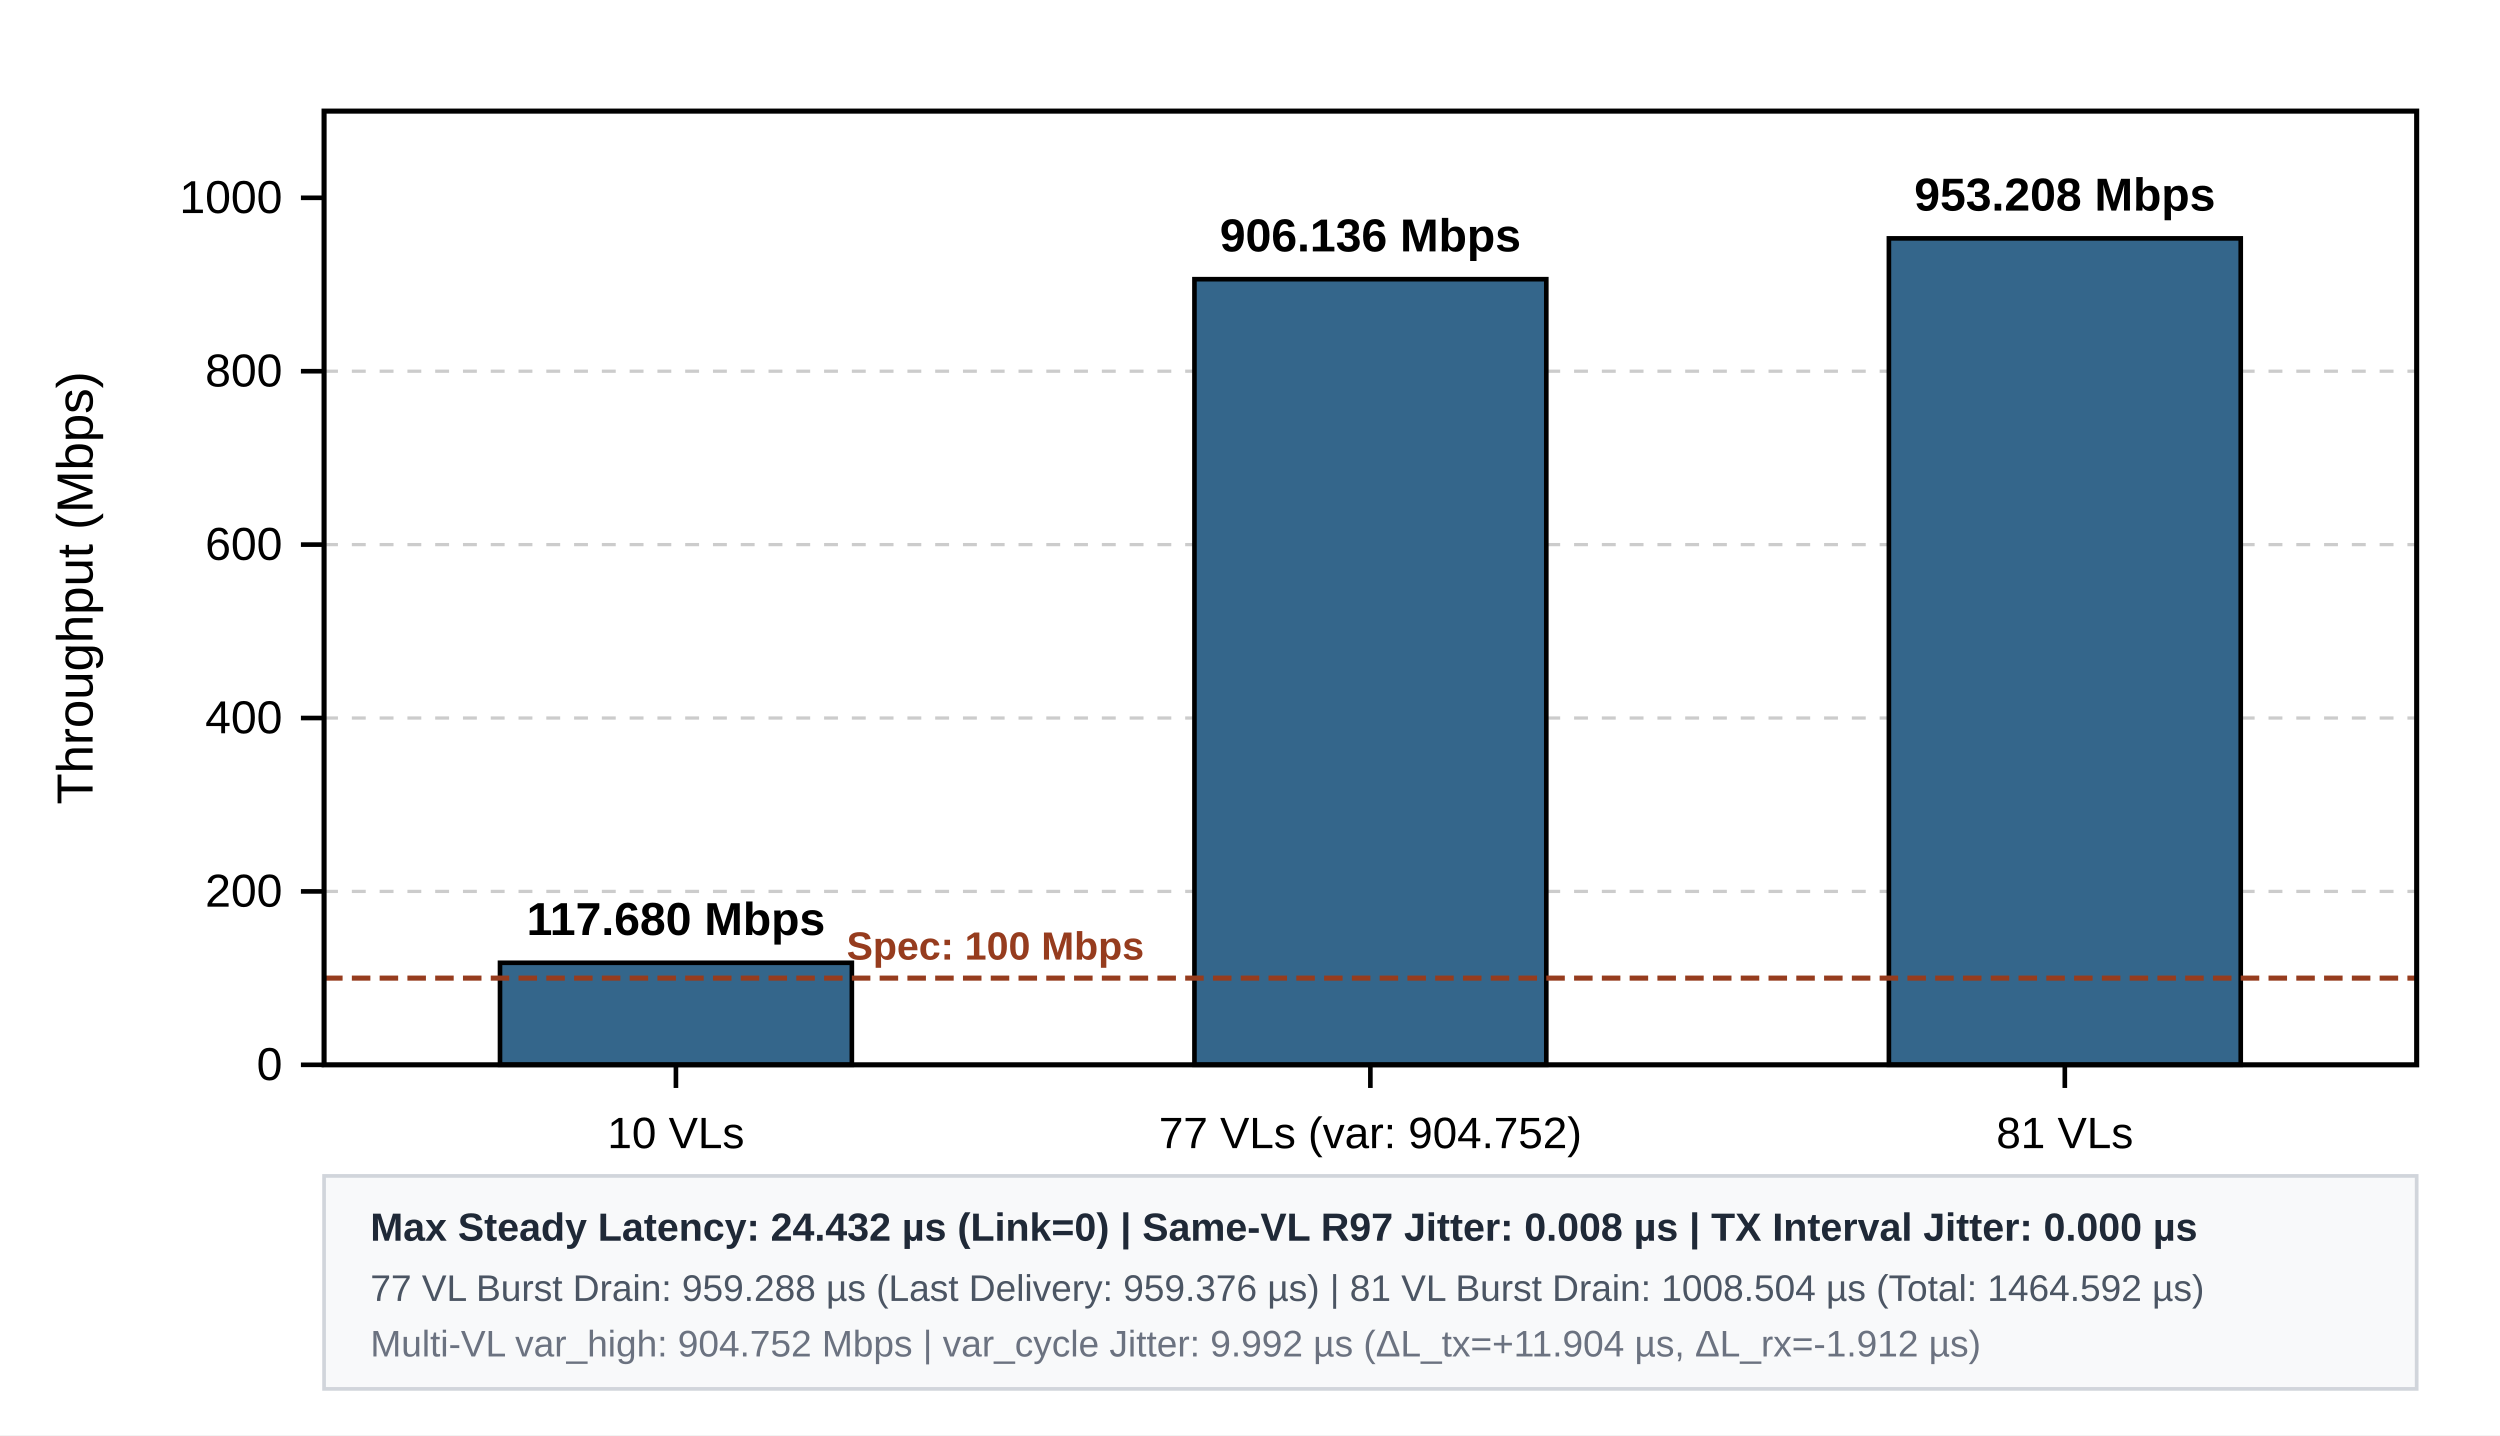
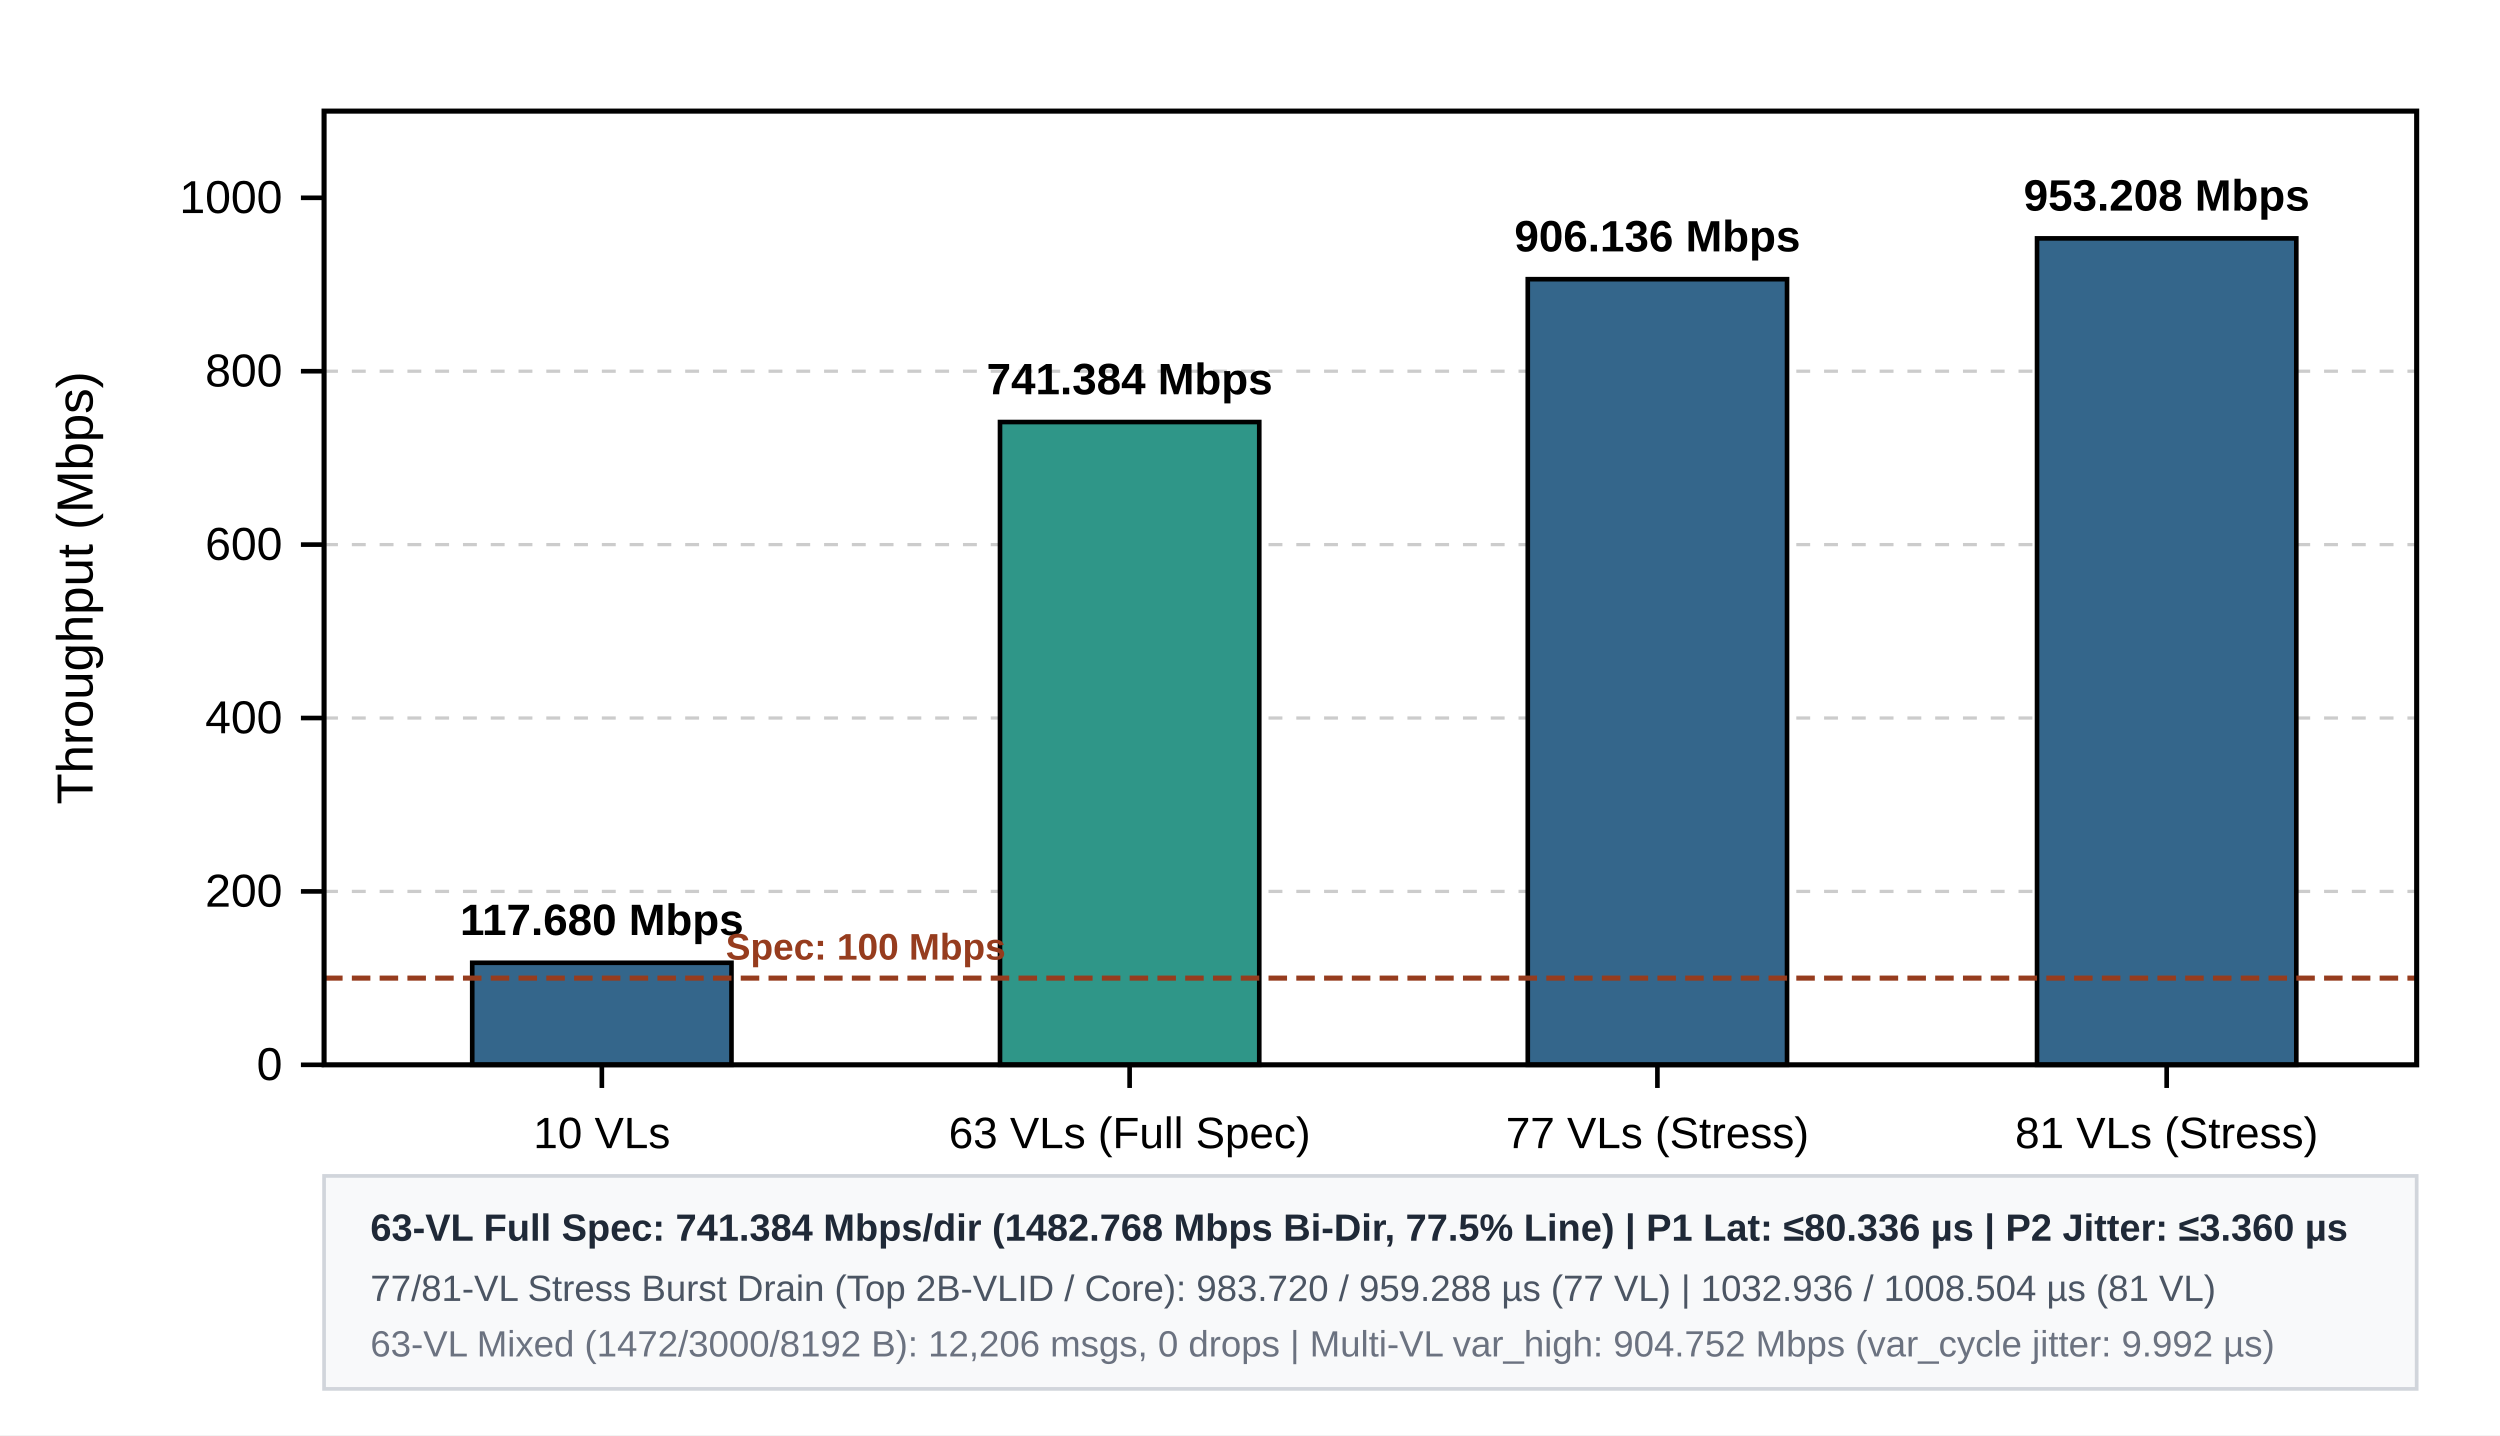
<svg xmlns="http://www.w3.org/2000/svg" viewBox="0 0 540 310" width="540" height="310">
  <defs>
    <marker id="arr-blk" viewBox="0 0 8 8" refX="7" refY="4" markerWidth="6" markerHeight="6" orient="auto-start-reverse">
      <path d="M 1 1.5 L 7 4 L 1 6.5 z" fill="#000000" />
    </marker>
    <marker id="arr-green" viewBox="0 0 8 8" refX="7" refY="4" markerWidth="6" markerHeight="6" orient="auto-start-reverse">
      <path d="M 1 1.5 L 7 4 L 1 6.5 z" fill="#2F9688" />
    </marker>
    <marker id="arr-orange" viewBox="0 0 8 8" refX="7" refY="4" markerWidth="6" markerHeight="6" orient="auto-start-reverse">
      <path d="M 1 1.5 L 7 4 L 1 6.5 z" fill="#D9813F" />
    </marker>
    <marker id="arr-gray" viewBox="0 0 8 8" refX="7" refY="4" markerWidth="5" markerHeight="5" orient="auto-start-reverse">
      <path d="M 1 1.5 L 7 4 L 1 6.5 z" fill="#666666" />
    </marker>
  </defs>
  <style>
    text {
      font-family: Arial, Helvetica, sans-serif;
      text-rendering: geometricPrecision;
    }
  </style>
  <rect width="100%" height="100%" fill="#ffffff" />
  <line x1="65" y1="230.000" x2="70" y2="230.000" stroke="#000000" stroke-width="1" />
  <text x="61" y="233.300" font-size="10" fill="#000000" text-anchor="end">0</text>
  <line x1="70" y1="192.545" x2="522" y2="192.545" stroke="#CCCCCC" stroke-width="0.7" stroke-dasharray="3 3" />
  <line x1="65" y1="192.545" x2="70" y2="192.545" stroke="#000000" stroke-width="1" />
  <text x="61" y="195.845" font-size="10" fill="#000000" text-anchor="end">200</text>
  <line x1="70" y1="155.091" x2="522" y2="155.091" stroke="#CCCCCC" stroke-width="0.7" stroke-dasharray="3 3" />
  <line x1="65" y1="155.091" x2="70" y2="155.091" stroke="#000000" stroke-width="1" />
  <text x="61" y="158.391" font-size="10" fill="#000000" text-anchor="end">400</text>
  <line x1="70" y1="117.636" x2="522" y2="117.636" stroke="#CCCCCC" stroke-width="0.7" stroke-dasharray="3 3" />
  <line x1="65" y1="117.636" x2="70" y2="117.636" stroke="#000000" stroke-width="1" />
  <text x="61" y="120.936" font-size="10" fill="#000000" text-anchor="end">600</text>
  <line x1="70" y1="80.182" x2="522" y2="80.182" stroke="#CCCCCC" stroke-width="0.7" stroke-dasharray="3 3" />
  <line x1="65" y1="80.182" x2="70" y2="80.182" stroke="#000000" stroke-width="1" />
  <text x="61" y="83.482" font-size="10" fill="#000000" text-anchor="end">800</text>
  <line x1="65" y1="42.727" x2="70" y2="42.727" stroke="#000000" stroke-width="1" />
  <text x="61" y="46.027" font-size="10" fill="#000000" text-anchor="end">1000</text>
-   <rect x="108.000" y="207.962" width="76" height="22.038" fill="#34668B" stroke="#000000" stroke-width="1" />
-   <text x="146" y="201.962" font-size="10" font-weight="bold" fill="#000000" text-anchor="middle">117.680 Mbps</text>
-   <line x1="146" y1="230" x2="146" y2="235" stroke="#000000" stroke-width="1" />
-   <text x="146" y="248" font-size="9.5" fill="#000000" text-anchor="middle">10 VLs</text>
-   <rect x="258.000" y="60.305" width="76" height="169.695" fill="#34668B" stroke="#000000" stroke-width="1" />
-   <text x="296" y="54.305" font-size="10" font-weight="bold" fill="#000000" text-anchor="middle">906.136 Mbps</text>
-   <line x1="296" y1="230" x2="296" y2="235" stroke="#000000" stroke-width="1" />
-   <text x="296" y="248" font-size="9.5" fill="#000000" text-anchor="middle">77 VLs (var: 904.752)</text>
-   <rect x="408.000" y="51.490" width="76" height="178.510" fill="#34668B" stroke="#000000" stroke-width="1" />
-   <text x="446" y="45.490" font-size="10" font-weight="bold" fill="#000000" text-anchor="middle">953.208 Mbps</text>
-   <line x1="446" y1="230" x2="446" y2="235" stroke="#000000" stroke-width="1" />
-   <text x="446" y="248" font-size="9.5" fill="#000000" text-anchor="middle">81 VLs</text>
+   <rect x="102.000" y="207.962" width="56" height="22.038" fill="#34668B" stroke="#000000" stroke-width="1" />
+   <text x="130" y="201.962" font-size="9.5" font-weight="bold" fill="#000000" text-anchor="middle">117.680 Mbps</text>
+   <line x1="130" y1="230" x2="130" y2="235" stroke="#000000" stroke-width="1" />
+   <text x="130" y="248" font-size="9.5" fill="#000000" text-anchor="middle">10 VLs</text>
+   <rect x="216.000" y="91.159" width="56" height="138.841" fill="#2F9688" stroke="#000000" stroke-width="1" />
+   <text x="244" y="85.159" font-size="9.5" font-weight="bold" fill="#000000" text-anchor="middle">741.384 Mbps</text>
+   <line x1="244" y1="230" x2="244" y2="235" stroke="#000000" stroke-width="1" />
+   <text x="244" y="248" font-size="9.5" fill="#000000" text-anchor="middle">63 VLs (Full Spec)</text>
+   <rect x="330.000" y="60.305" width="56" height="169.695" fill="#34668B" stroke="#000000" stroke-width="1" />
+   <text x="358" y="54.305" font-size="9.5" font-weight="bold" fill="#000000" text-anchor="middle">906.136 Mbps</text>
+   <line x1="358" y1="230" x2="358" y2="235" stroke="#000000" stroke-width="1" />
+   <text x="358" y="248" font-size="9.5" fill="#000000" text-anchor="middle">77 VLs (Stress)</text>
+   <rect x="440.000" y="51.490" width="56" height="178.510" fill="#34668B" stroke="#000000" stroke-width="1" />
+   <text x="468" y="45.490" font-size="9.5" font-weight="bold" fill="#000000" text-anchor="middle">953.208 Mbps</text>
+   <line x1="468" y1="230" x2="468" y2="235" stroke="#000000" stroke-width="1" />
+   <text x="468" y="248" font-size="9.5" fill="#000000" text-anchor="middle">81 VLs (Stress)</text>
  <line x1="70" y1="211.273" x2="522" y2="211.273" stroke="#963C1E" stroke-width="1.1" stroke-dasharray="4 2" />
-   <text x="215" y="207.273" font-size="8.5" font-weight="bold" fill="#963C1E" text-anchor="middle">Spec: 100 Mbps</text>
+   <text x="187" y="207.273" font-size="8.0" font-weight="bold" fill="#963C1E" text-anchor="middle">Spec: 100 Mbps</text>
  <rect x="70" y="24" width="452" height="206" fill="none" stroke="#000000" stroke-width="1.1" />
  <text x="20" y="127.0" transform="rotate(-90 20 127.0)" font-size="11" fill="#000000" text-anchor="middle">Throughput (Mbps)</text>
  <rect x="70" y="254" width="452" height="46" fill="#F8F9FA" stroke="#D1D5DB" stroke-width="0.8" />
-   <text x="80" y="268" font-size="8.5" font-weight="bold" fill="#1F2937">Max Steady Latency: 24.432 µs (Link=0) | Same-VL R97 Jitter: 0.008 µs | TX Interval Jitter: 0.000 µs</text>
-   <text x="80" y="281" font-size="8.0" fill="#4B5563">77 VL Burst Drain: 959.288 µs (Last Delivery: 959.376 µs) | 81 VL Burst Drain: 1008.504 µs (Total: 1464.592 µs)</text>
-   <text x="80" y="293" font-size="8.0" fill="#6B7280">Multi-VL var_high: 904.752 Mbps | var_cycle Jitter: 9.992 µs (ΔL_tx=+11.904 µs, ΔL_rx=-1.912 µs)</text>
+   <text x="80" y="268" font-size="8.2" font-weight="bold" fill="#1F2937">63-VL Full Spec: 741.384 Mbps/dir (1482.768 Mbps Bi-Dir, 77.5% Line) | P1 Lat: ≤80.336 µs | P2 Jitter: ≤3.360 µs</text>
+   <text x="80" y="281" font-size="7.9" fill="#4B5563">77/81-VL Stress Burst Drain (Top 2B-VLID / Core): 983.720 / 959.288 µs (77 VL) | 1032.936 / 1008.504 µs (81 VL)</text>
+   <text x="80" y="293" font-size="7.9" fill="#6B7280">63-VL Mixed (1472/3000/8192 B): 12,206 msgs, 0 drops | Multi-VL var_high: 904.752 Mbps (var_cycle jitter: 9.992 µs)</text>
</svg>
